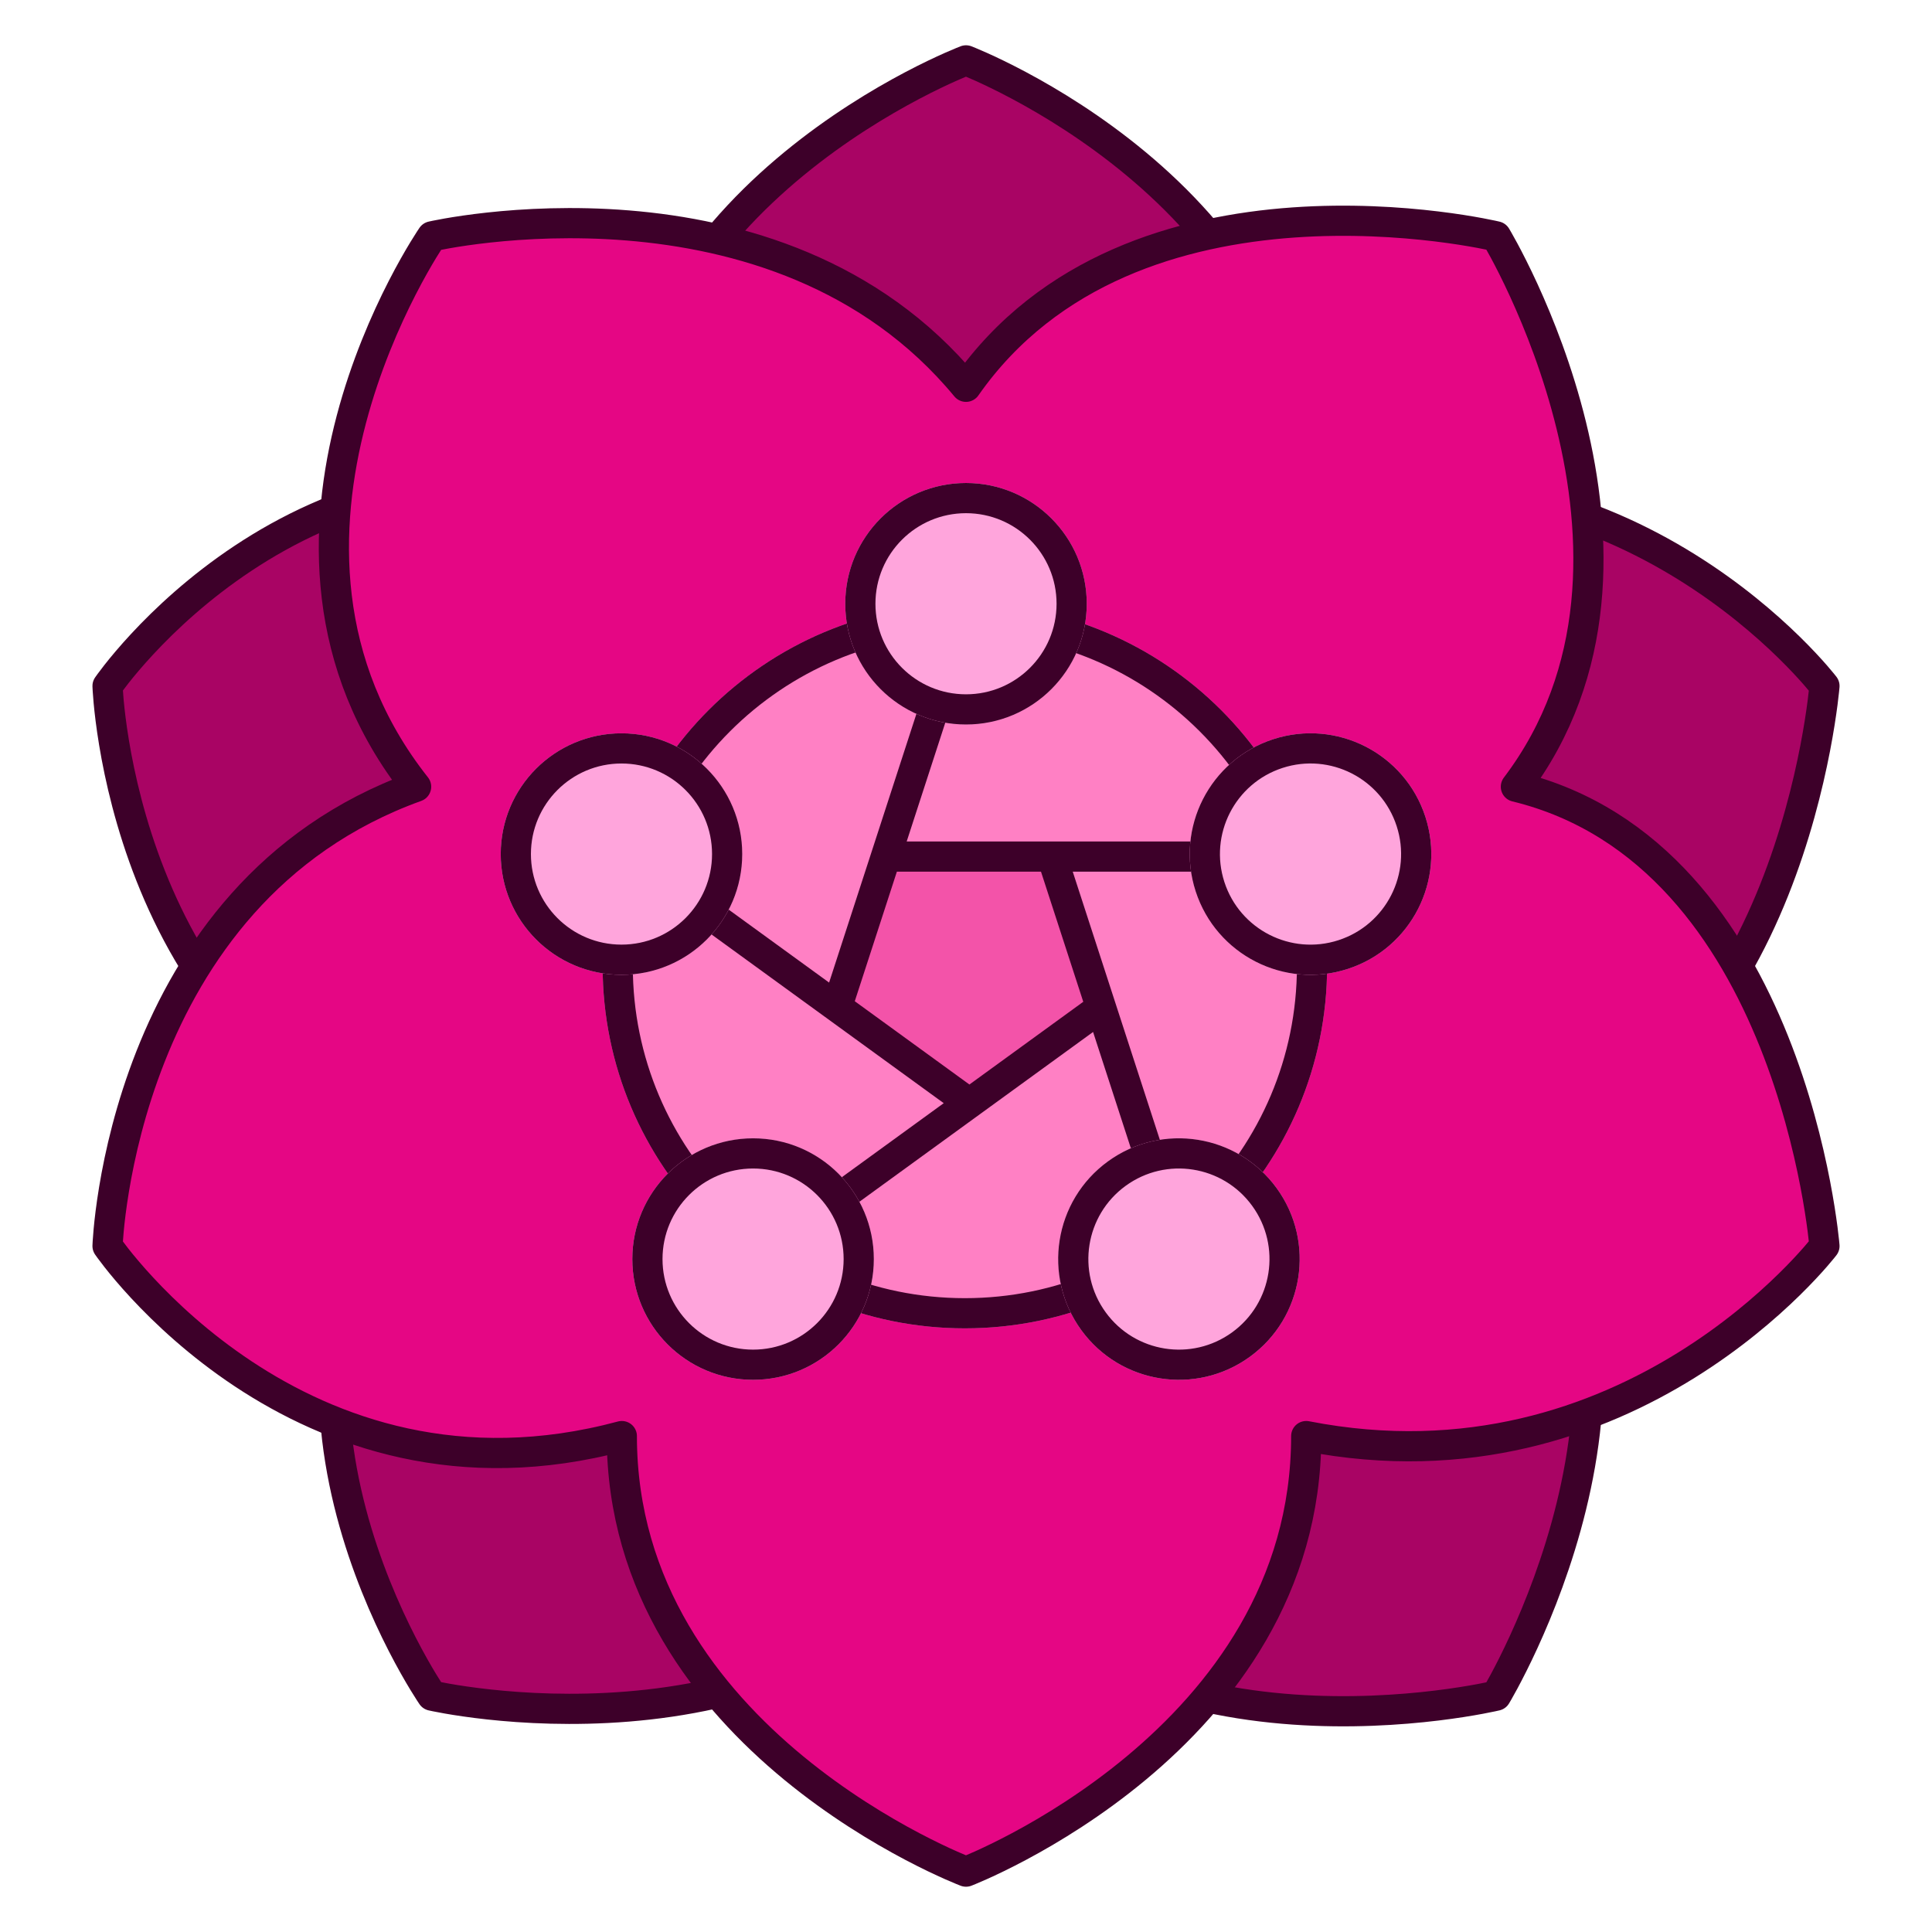
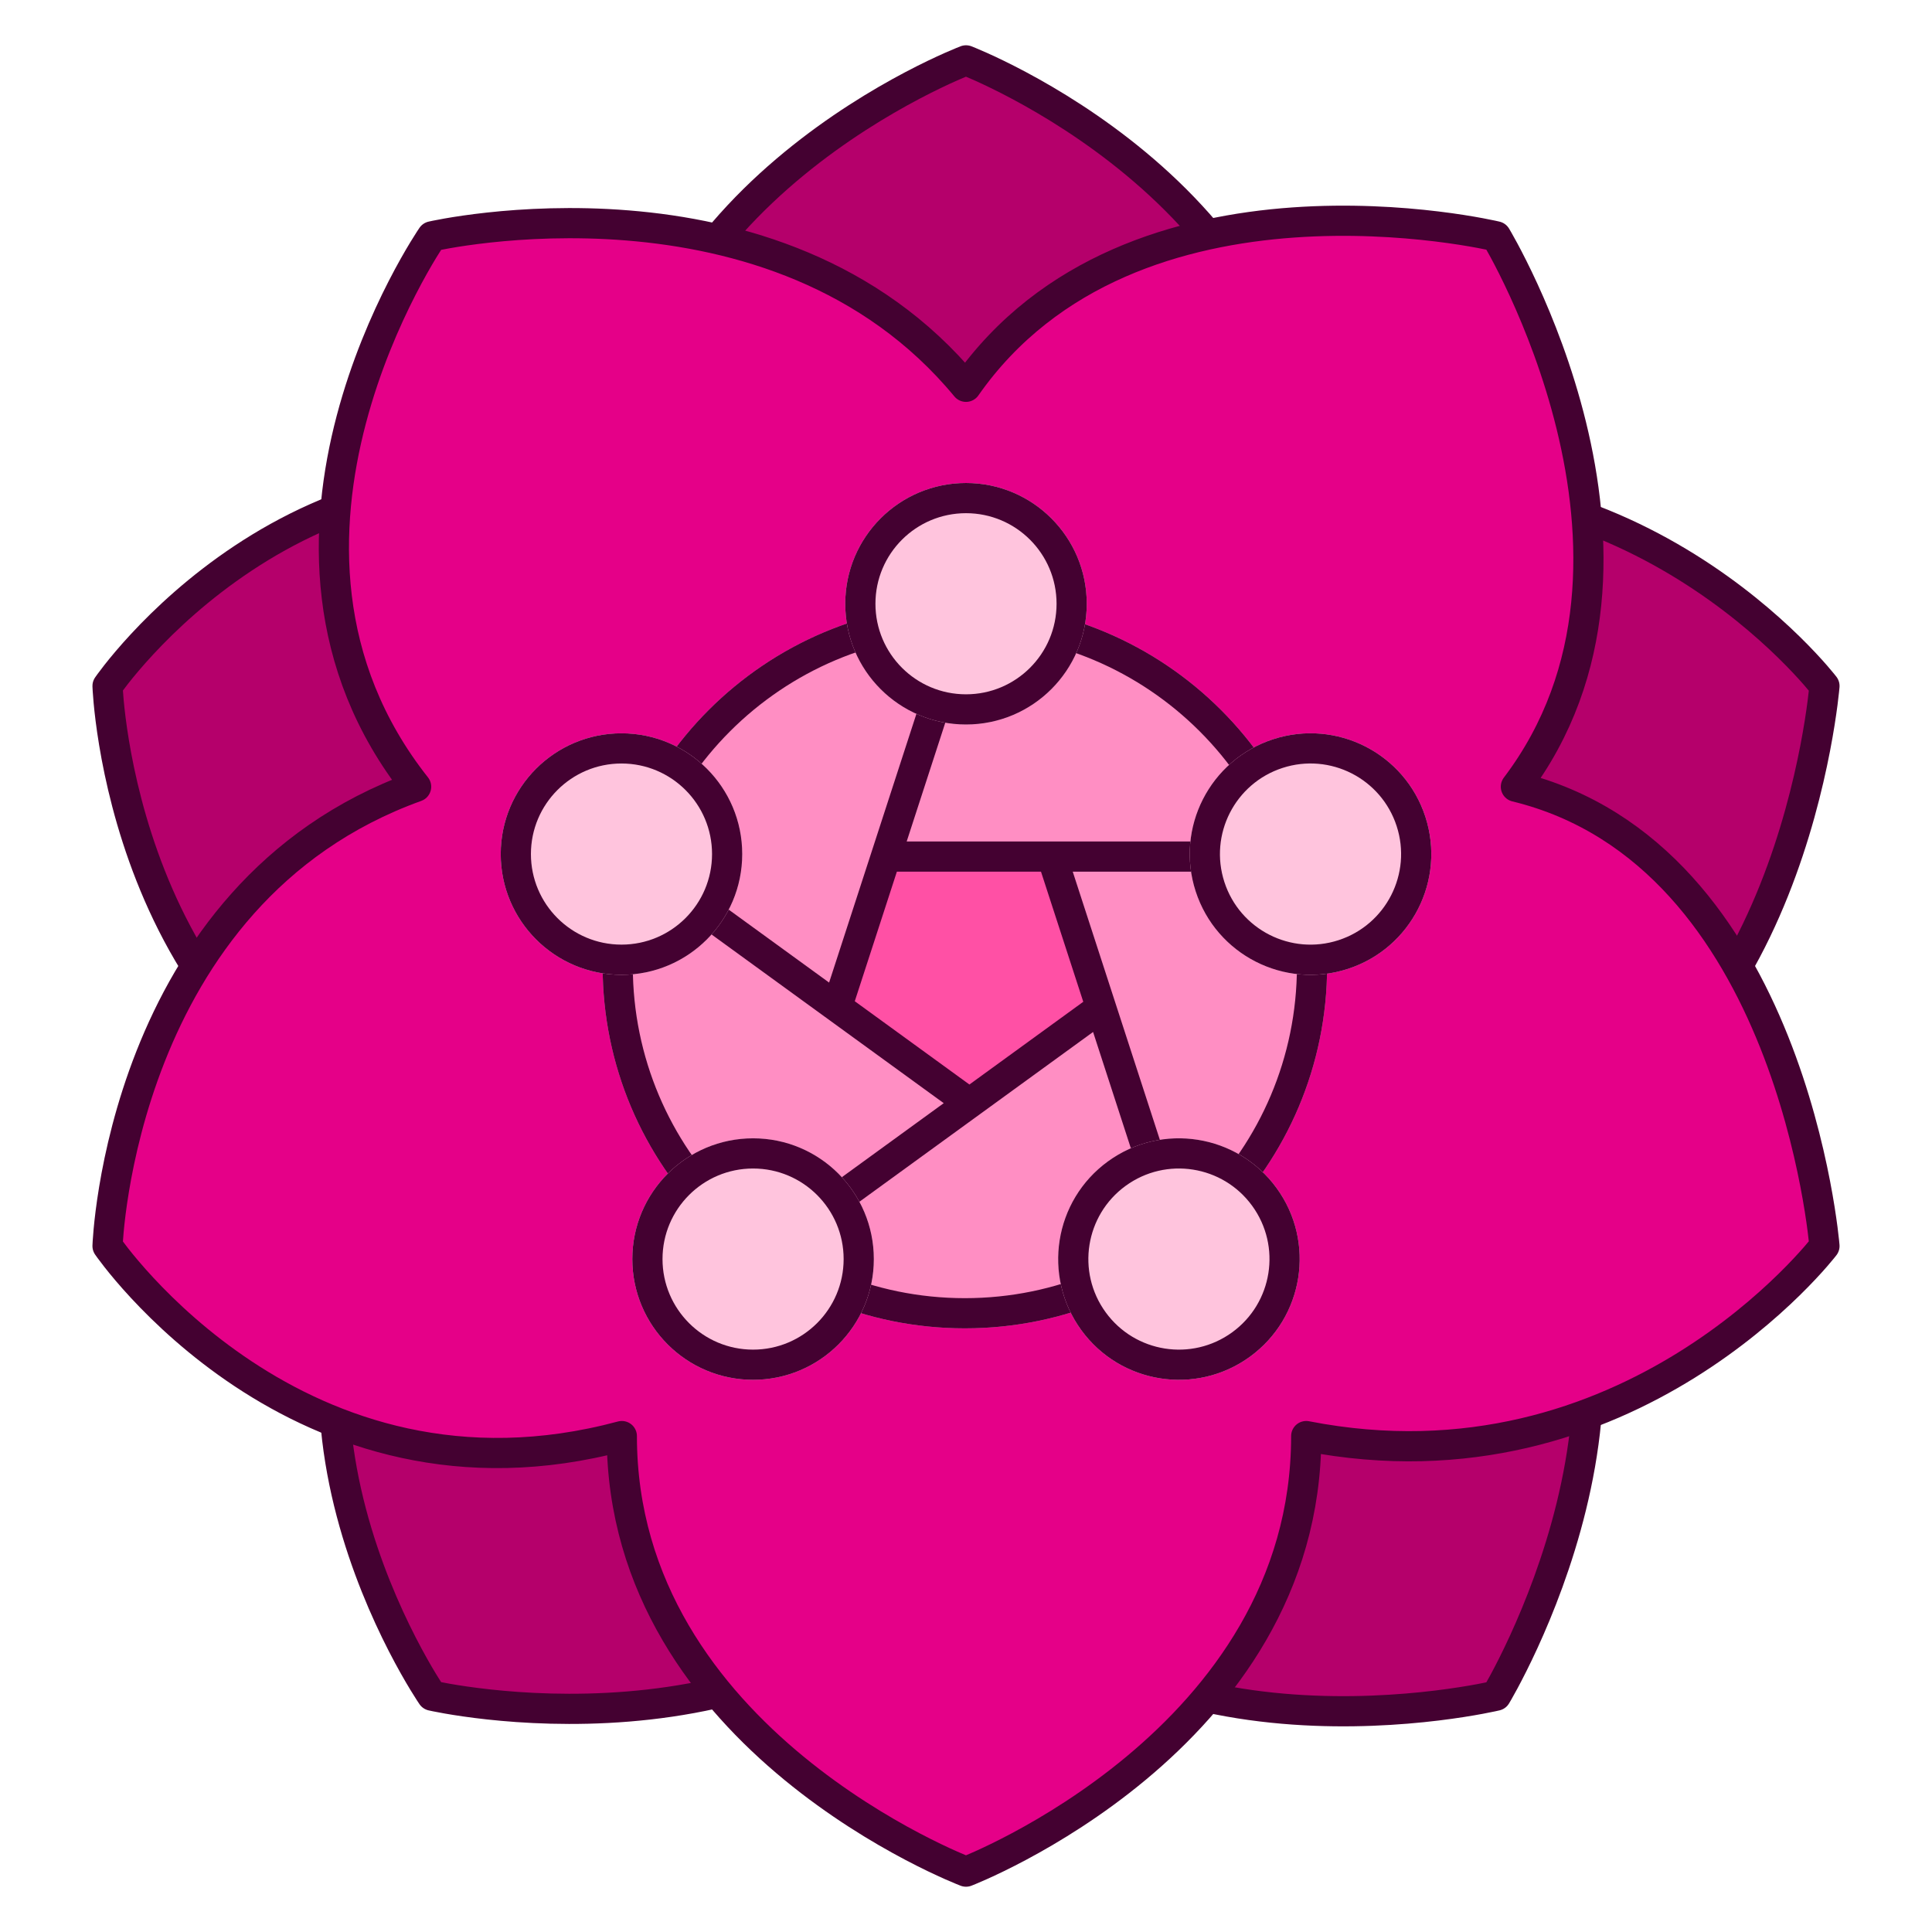
<svg xmlns="http://www.w3.org/2000/svg" viewBox="0 0 512 512">
-   <g fill-rule="evenodd" stroke="#3d0029" stroke-linecap="round" stroke-linejoin="round" stroke-width="8">
-     <path fill="#a90464" d="M256 409.494c-50.323 60.86-141.532 39.874-141.532 39.874s-55.565-80.798-4.194-145.855C31.645 275.18 28.5 181.793 28.5 181.793s50.323-73.453 136.29-50.368C164.79 50.627 256 16 256 16s90.161 34.627 90.161 115.425c85.968-16.79 137.339 50.367 137.339 50.367s-8.387 103.882-81.774 121.72c46.129 60.861-5.242 145.856-5.242 145.856S300.032 472.453 256 409.494Z" />
-     <path fill="#e50684" d="M256 102.506c-50.323-60.86-141.532-39.874-141.532-39.874s-55.565 80.797-4.194 145.855C31.645 236.82 28.5 330.207 28.5 330.207s50.323 73.453 136.29 50.368C164.79 461.373 256 496 256 496s90.161-34.627 90.161-115.425c85.968 16.79 137.339-50.367 137.339-50.367s-8.387-103.882-81.774-121.72c46.129-60.861-5.242-145.856-5.242-145.856S300.032 39.547 256 102.506Z" />
+   <g fill-rule="evenodd" stroke="#440131" stroke-linecap="round" stroke-linejoin="round" stroke-width="8">
+     <path fill="#b5006b" d="M256 409.494c-50.323 60.86-141.532 39.874-141.532 39.874s-55.565-80.798-4.194-145.855C31.645 275.18 28.5 181.793 28.5 181.793s50.323-73.453 136.29-50.368C164.79 50.627 256 16 256 16s90.161 34.627 90.161 115.425c85.968-16.79 137.339 50.367 137.339 50.367s-8.387 103.882-81.774 121.72c46.129 60.861-5.242 145.856-5.242 145.856S300.032 472.453 256 409.494Z" />
+     <path fill="#e50088" d="M256 102.506c-50.323-60.86-141.532-39.874-141.532-39.874s-55.565 80.797-4.194 145.855C31.645 236.82 28.5 330.207 28.5 330.207s50.323 73.453 136.29 50.368C164.79 461.373 256 496 256 496s90.161-34.627 90.161-115.425c85.968 16.79 137.339-50.367 137.339-50.367s-8.387-103.882-81.774-121.72c46.129-60.861-5.242-145.856-5.242-145.856S300.032 39.547 256 102.506Z" />
  </g>
  <g fill-rule="evenodd">
-     <path fill="#ff80c4" d="M351.7 256.027c0-53.02-42.98-96-96-96-53.019 0-96 42.98-96 96s42.981 96 96 96c53.02 0 96-42.98 96-96Z" />
-     <path fill="#3d0029" d="M255.7 160.027c53.02 0 96 42.98 96 96s-42.98 96-96 96c-53.019 0-96-42.98-96-96s42.981-96 96-96Zm88 96c0 48.6-39.398 88-88 88-48.6 0-88-39.4-88-88 0-48.601 39.4-88 88-88 48.602 0 88 39.399 88 88Z" />
+     <path fill="#ff8ec3" d="M351.7 256.027c0-53.02-42.98-96-96-96-53.019 0-96 42.98-96 96s42.981 96 96 96c53.02 0 96-42.98 96-96Z" />
+     <path fill="#440131" d="M255.7 160.027c53.02 0 96 42.98 96 96s-42.98 96-96 96c-53.019 0-96-42.98-96-96s42.981-96 96-96Zm88 96c0 48.6-39.398 88-88 88-48.6 0-88-39.4-88-88 0-48.601 39.4-88 88-88 48.602 0 88 39.399 88 88Z" />
  </g>
-   <path fill="#f353a9" fill-rule="evenodd" d="m257.198 292-34.05-24.971 13.006-40.404h42.088l13.006 40.404Z" />
-   <path fill="none" stroke="#3d0029" stroke-width="8" d="M347 227H235M256.305 160.74l-34.61 106.52M165.695 226.084l90.61 65.832M313.305 333.26l-34.61-106.52M199.695 333.916l90.61-65.832" />
+   <path fill="#ff50a5" fill-rule="evenodd" d="m257.198 292-34.05-24.971 13.006-40.404h42.088l13.006 40.404Z" />
+   <path fill="none" stroke="#440131" stroke-width="8" d="M347 227H235M256.305 160.74l-34.61 106.52M165.695 226.084l90.61 65.832M313.305 333.26l-34.61-106.52M199.695 333.916l90.61-65.832" />
  <g fill-rule="evenodd">
-     <path fill="#ffa5dc" d="M288 160c0-17.673-14.327-32-32-32-17.673 0-32 14.327-32 32 0 17.673 14.327 32 32 32 17.673 0 32-14.327 32-32Z" />
-     <path fill="#3d0029" d="M256 128c17.673 0 32 14.327 32 32 0 17.673-14.327 32-32 32-17.673 0-32-14.327-32-32 0-17.673 14.327-32 32-32Zm24 32c0 13.255-10.745 24-24 24s-24-10.745-24-24 10.745-24 24-24 24 10.745 24 24Z" />
+     <path fill="#ffc4dd" d="M288 160c0-17.673-14.327-32-32-32-17.673 0-32 14.327-32 32 0 17.673 14.327 32 32 32 17.673 0 32-14.327 32-32Z" />
+     <path fill="#440131" d="M256 128c17.673 0 32 14.327 32 32 0 17.673-14.327 32-32 32-17.673 0-32-14.327-32-32 0-17.673 14.327-32 32-32Zm24 32c0 13.255-10.745 24-24 24s-24-10.745-24-24 10.745-24 24-24 24 10.745 24 24Z" />
  </g>
  <g fill-rule="evenodd">
-     <path fill="#ffa5dc" d="M357.19 256.768c16.808-5.461 26.007-23.514 20.545-40.322-5.461-16.808-23.514-26.007-40.322-20.545-16.808 5.46-26.007 23.514-20.545 40.322 5.46 16.808 23.514 26.006 40.322 20.545Z" />
-     <path fill="#3d0029" d="M377.735 216.446c5.462 16.808-3.737 34.86-20.545 40.322-16.808 5.461-34.861-3.737-40.322-20.545-5.462-16.808 3.737-34.861 20.545-40.322 16.808-5.462 34.861 3.737 40.322 20.545Zm-23.017 32.714c-12.606 4.096-26.146-2.803-30.242-15.41-4.096-12.605 2.803-26.145 15.409-30.241 12.606-4.096 26.146 2.803 30.242 15.409 4.096 12.606-2.803 26.146-15.41 30.242Z" />
+     <path fill="#ffc4dd" d="M357.19 256.768c16.808-5.461 26.007-23.514 20.545-40.322-5.461-16.808-23.514-26.007-40.322-20.545-16.808 5.46-26.007 23.514-20.545 40.322 5.46 16.808 23.514 26.006 40.322 20.545Z" />
+     <path fill="#440131" d="M377.735 216.446c5.462 16.808-3.737 34.86-20.545 40.322-16.808 5.461-34.861-3.737-40.322-20.545-5.462-16.808 3.737-34.861 20.545-40.322 16.808-5.462 34.861 3.737 40.322 20.545Zm-23.017 32.714c-12.606 4.096-26.146-2.803-30.242-15.41-4.096-12.605 2.803-26.145 15.409-30.241 12.606-4.096 26.146 2.803 30.242 15.409 4.096 12.606-2.803 26.146-15.41 30.242Z" />
  </g>
  <g fill-rule="evenodd">
-     <path fill="#ffa5dc" d="M286.539 352.475c10.388 14.298 30.4 17.467 44.698 7.08 14.297-10.389 17.467-30.4 7.079-44.698-10.388-14.298-30.4-17.468-44.698-7.08-14.298 10.388-17.467 30.4-7.08 44.698Z" />
-     <path fill="#3d0029" d="M331.237 359.554c-14.298 10.388-34.31 7.219-44.698-7.08-10.388-14.297-7.219-34.309 7.08-44.697 14.297-10.388 34.309-7.218 44.697 7.08 10.388 14.297 7.218 34.31-7.08 44.697Zm-38.226-11.782c-7.791-10.723-5.414-25.732 5.31-33.523 10.723-7.79 25.732-5.414 33.523 5.31 7.79 10.723 5.414 25.732-5.31 33.523-10.723 7.791-25.732 5.414-33.523-5.31Z" />
+     <path fill="#ffc4dd" d="M286.539 352.475c10.388 14.298 30.4 17.467 44.698 7.08 14.297-10.389 17.467-30.4 7.079-44.698-10.388-14.298-30.4-17.468-44.698-7.08-14.298 10.388-17.467 30.4-7.08 44.698Z" />
+     <path fill="#440131" d="M331.237 359.554c-14.298 10.388-34.31 7.219-44.698-7.08-10.388-14.297-7.219-34.309 7.08-44.697 14.297-10.388 34.309-7.218 44.697 7.08 10.388 14.297 7.218 34.31-7.08 44.697Zm-38.226-11.782c-7.791-10.723-5.414-25.732 5.31-33.523 10.723-7.79 25.732-5.414 33.523 5.31 7.79 10.723 5.414 25.732-5.31 33.523-10.723 7.791-25.732 5.414-33.523-5.31Z" />
  </g>
  <g fill-rule="evenodd">
-     <path fill="#ffa5dc" d="M231.573 333.666c0-17.673-14.327-32-32-32-17.673 0-32 14.327-32 32 0 17.673 14.327 32 32 32 17.673 0 32-14.327 32-32Z" />
-     <path fill="#3d0029" d="M199.573 301.666c17.673 0 32 14.327 32 32 0 17.673-14.327 32-32 32-17.673 0-32-14.327-32-32 0-17.673 14.327-32 32-32Zm24 32c0 13.254-10.746 24-24 24-13.255 0-24-10.746-24-24 0-13.255 10.745-24 24-24 13.254 0 24 10.745 24 24Z" />
+     <path fill="#ffc4dd" d="M231.573 333.666c0-17.673-14.327-32-32-32-17.673 0-32 14.327-32 32 0 17.673 14.327 32 32 32 17.673 0 32-14.327 32-32Z" />
+     <path fill="#440131" d="M199.573 301.666c17.673 0 32 14.327 32 32 0 17.673-14.327 32-32 32-17.673 0-32-14.327-32-32 0-17.673 14.327-32 32-32Zm24 32c0 13.254-10.746 24-24 24-13.255 0-24-10.746-24-24 0-13.255 10.745-24 24-24 13.254 0 24 10.745 24 24Z" />
  </g>
  <g fill-rule="evenodd">
-     <path fill="#ffa5dc" d="M196.699 226.334c0-17.673-14.327-32-32-32-17.674 0-32 14.327-32 32 0 17.673 14.326 32 32 32 17.673 0 32-14.327 32-32Z" />
-     <path fill="#3d0029" d="M164.699 194.334c17.673 0 32 14.327 32 32 0 17.673-14.327 32-32 32-17.674 0-32-14.327-32-32 0-17.673 14.326-32 32-32Zm24 32c0 13.255-10.746 24-24 24-13.255 0-24-10.745-24-24 0-13.254 10.745-24 24-24 13.254 0 24 10.746 24 24Z" />
+     <path fill="#ffc4dd" d="M196.699 226.334c0-17.673-14.327-32-32-32-17.674 0-32 14.327-32 32 0 17.673 14.326 32 32 32 17.673 0 32-14.327 32-32Z" />
+     <path fill="#440131" d="M164.699 194.334c17.673 0 32 14.327 32 32 0 17.673-14.327 32-32 32-17.674 0-32-14.327-32-32 0-17.673 14.326-32 32-32Zm24 32c0 13.255-10.746 24-24 24-13.255 0-24-10.745-24-24 0-13.254 10.745-24 24-24 13.254 0 24 10.746 24 24Z" />
  </g>
</svg>
